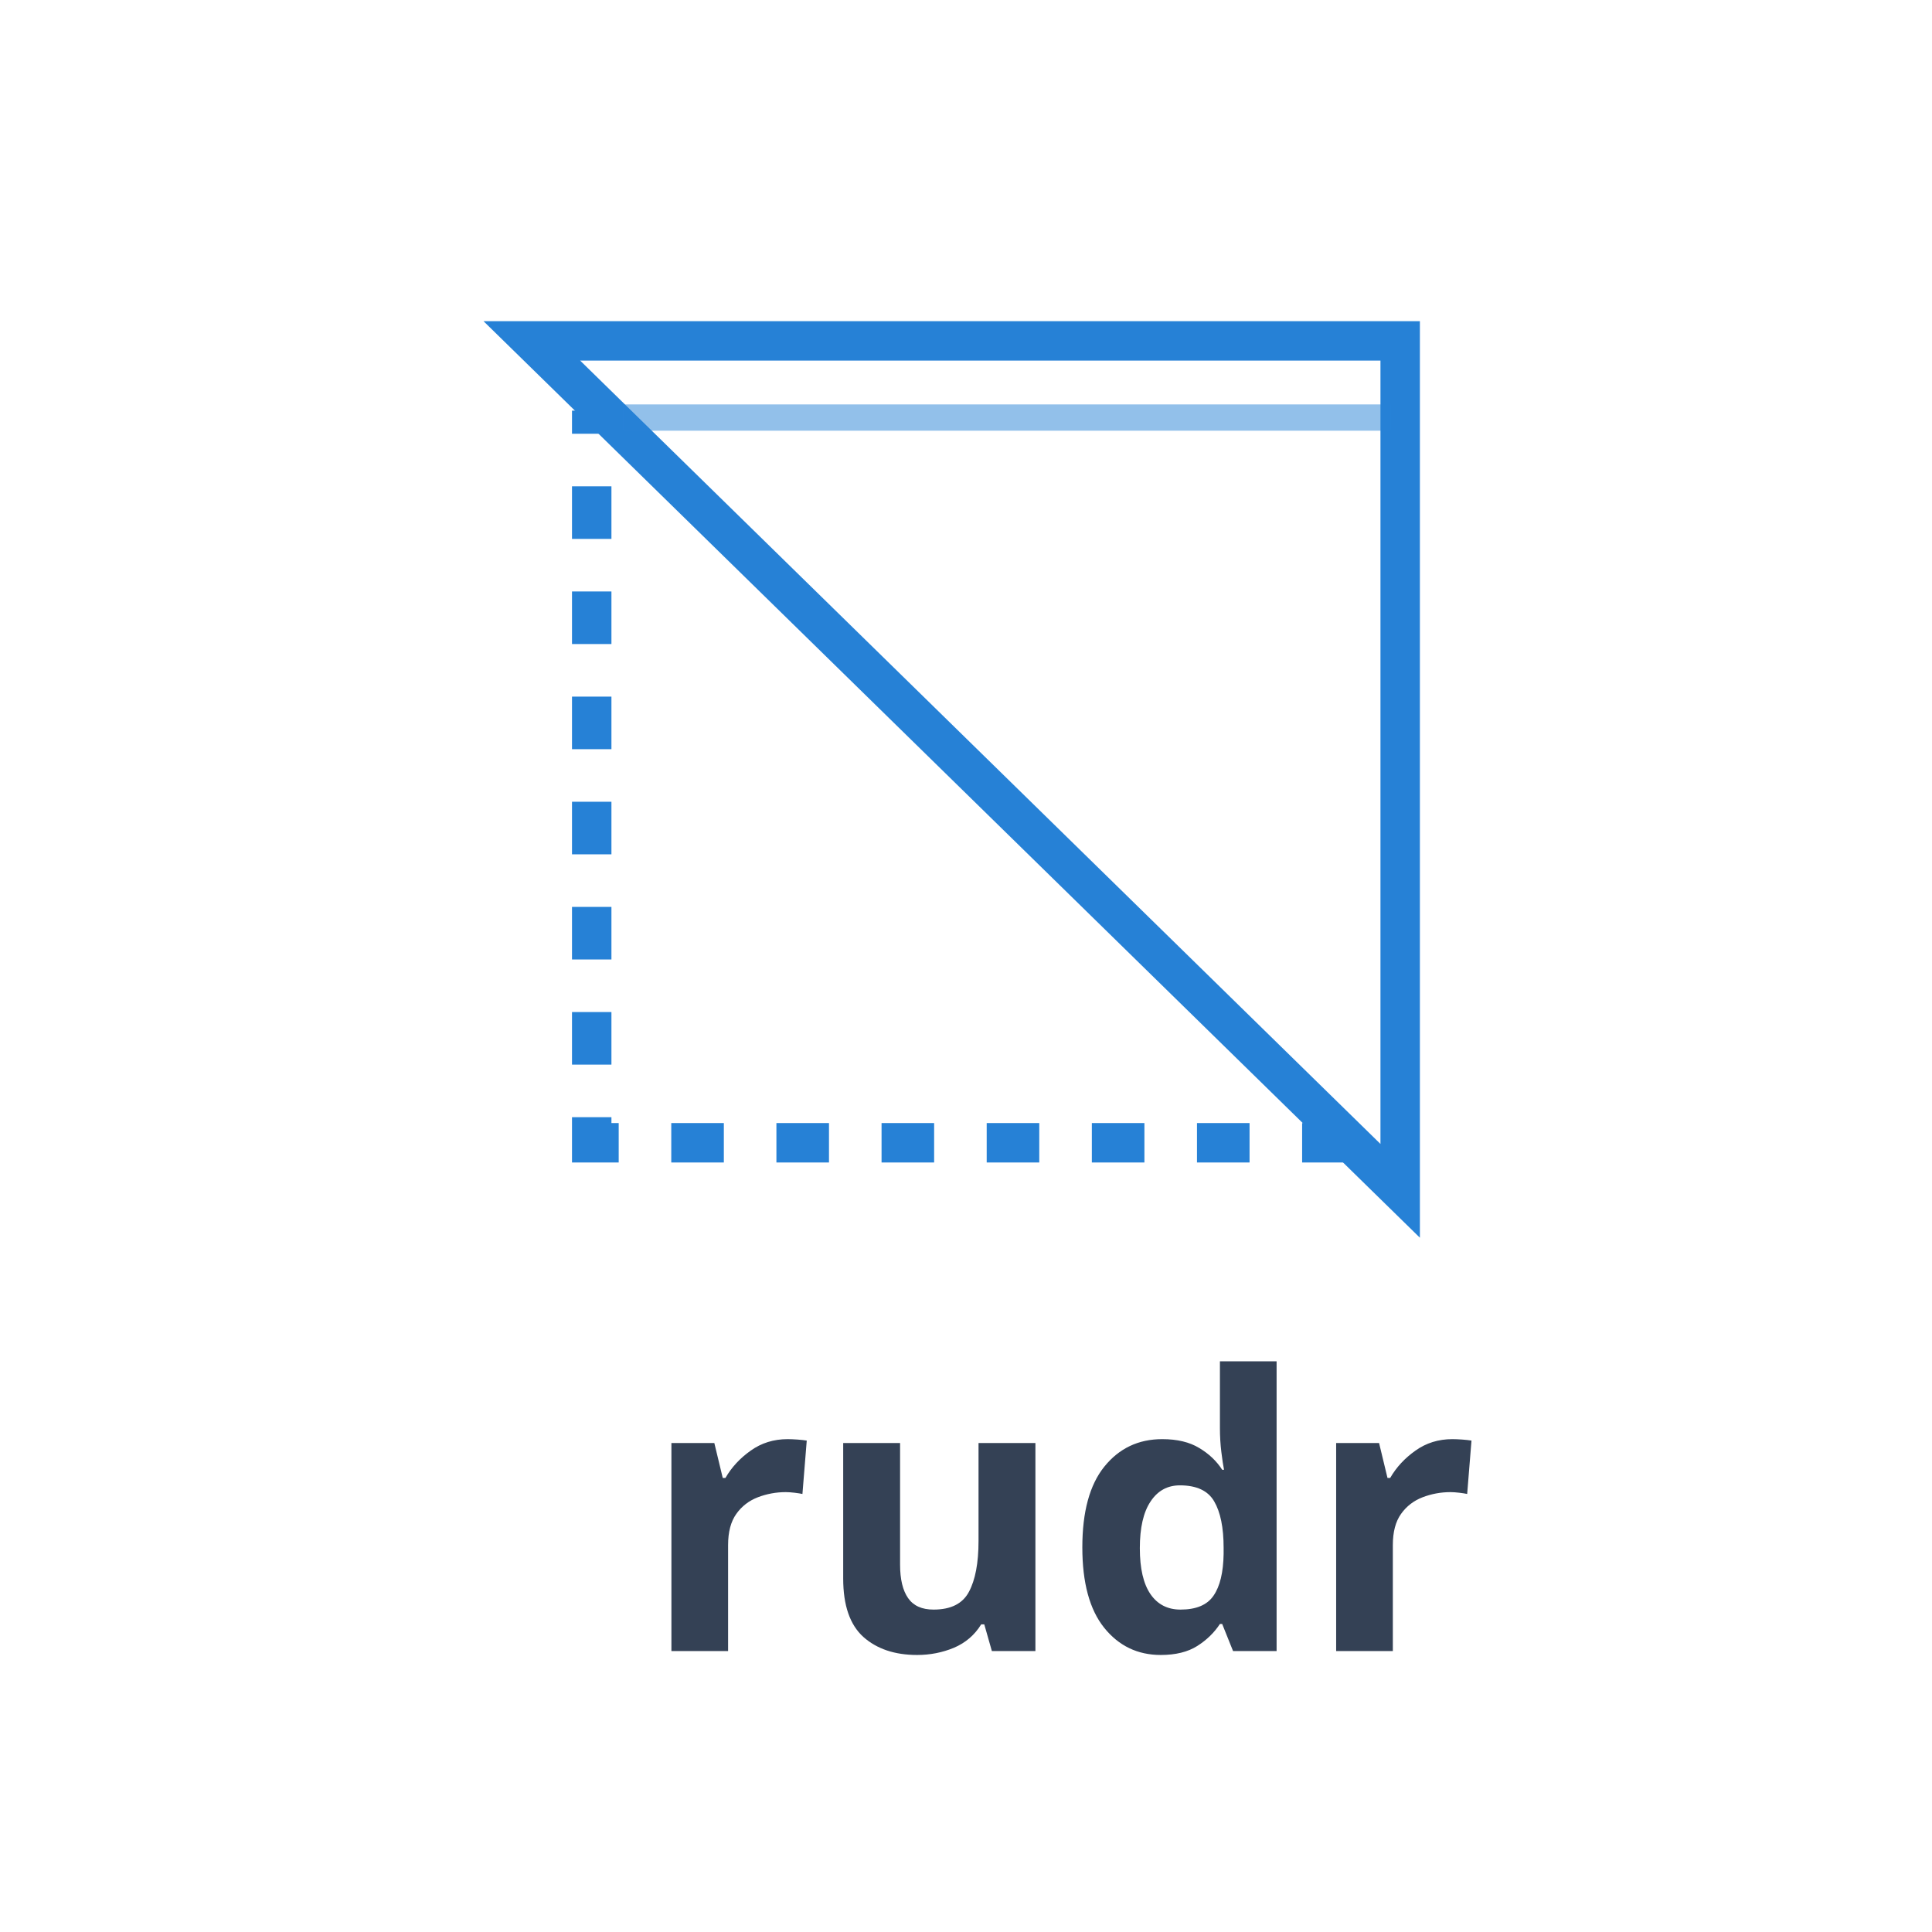
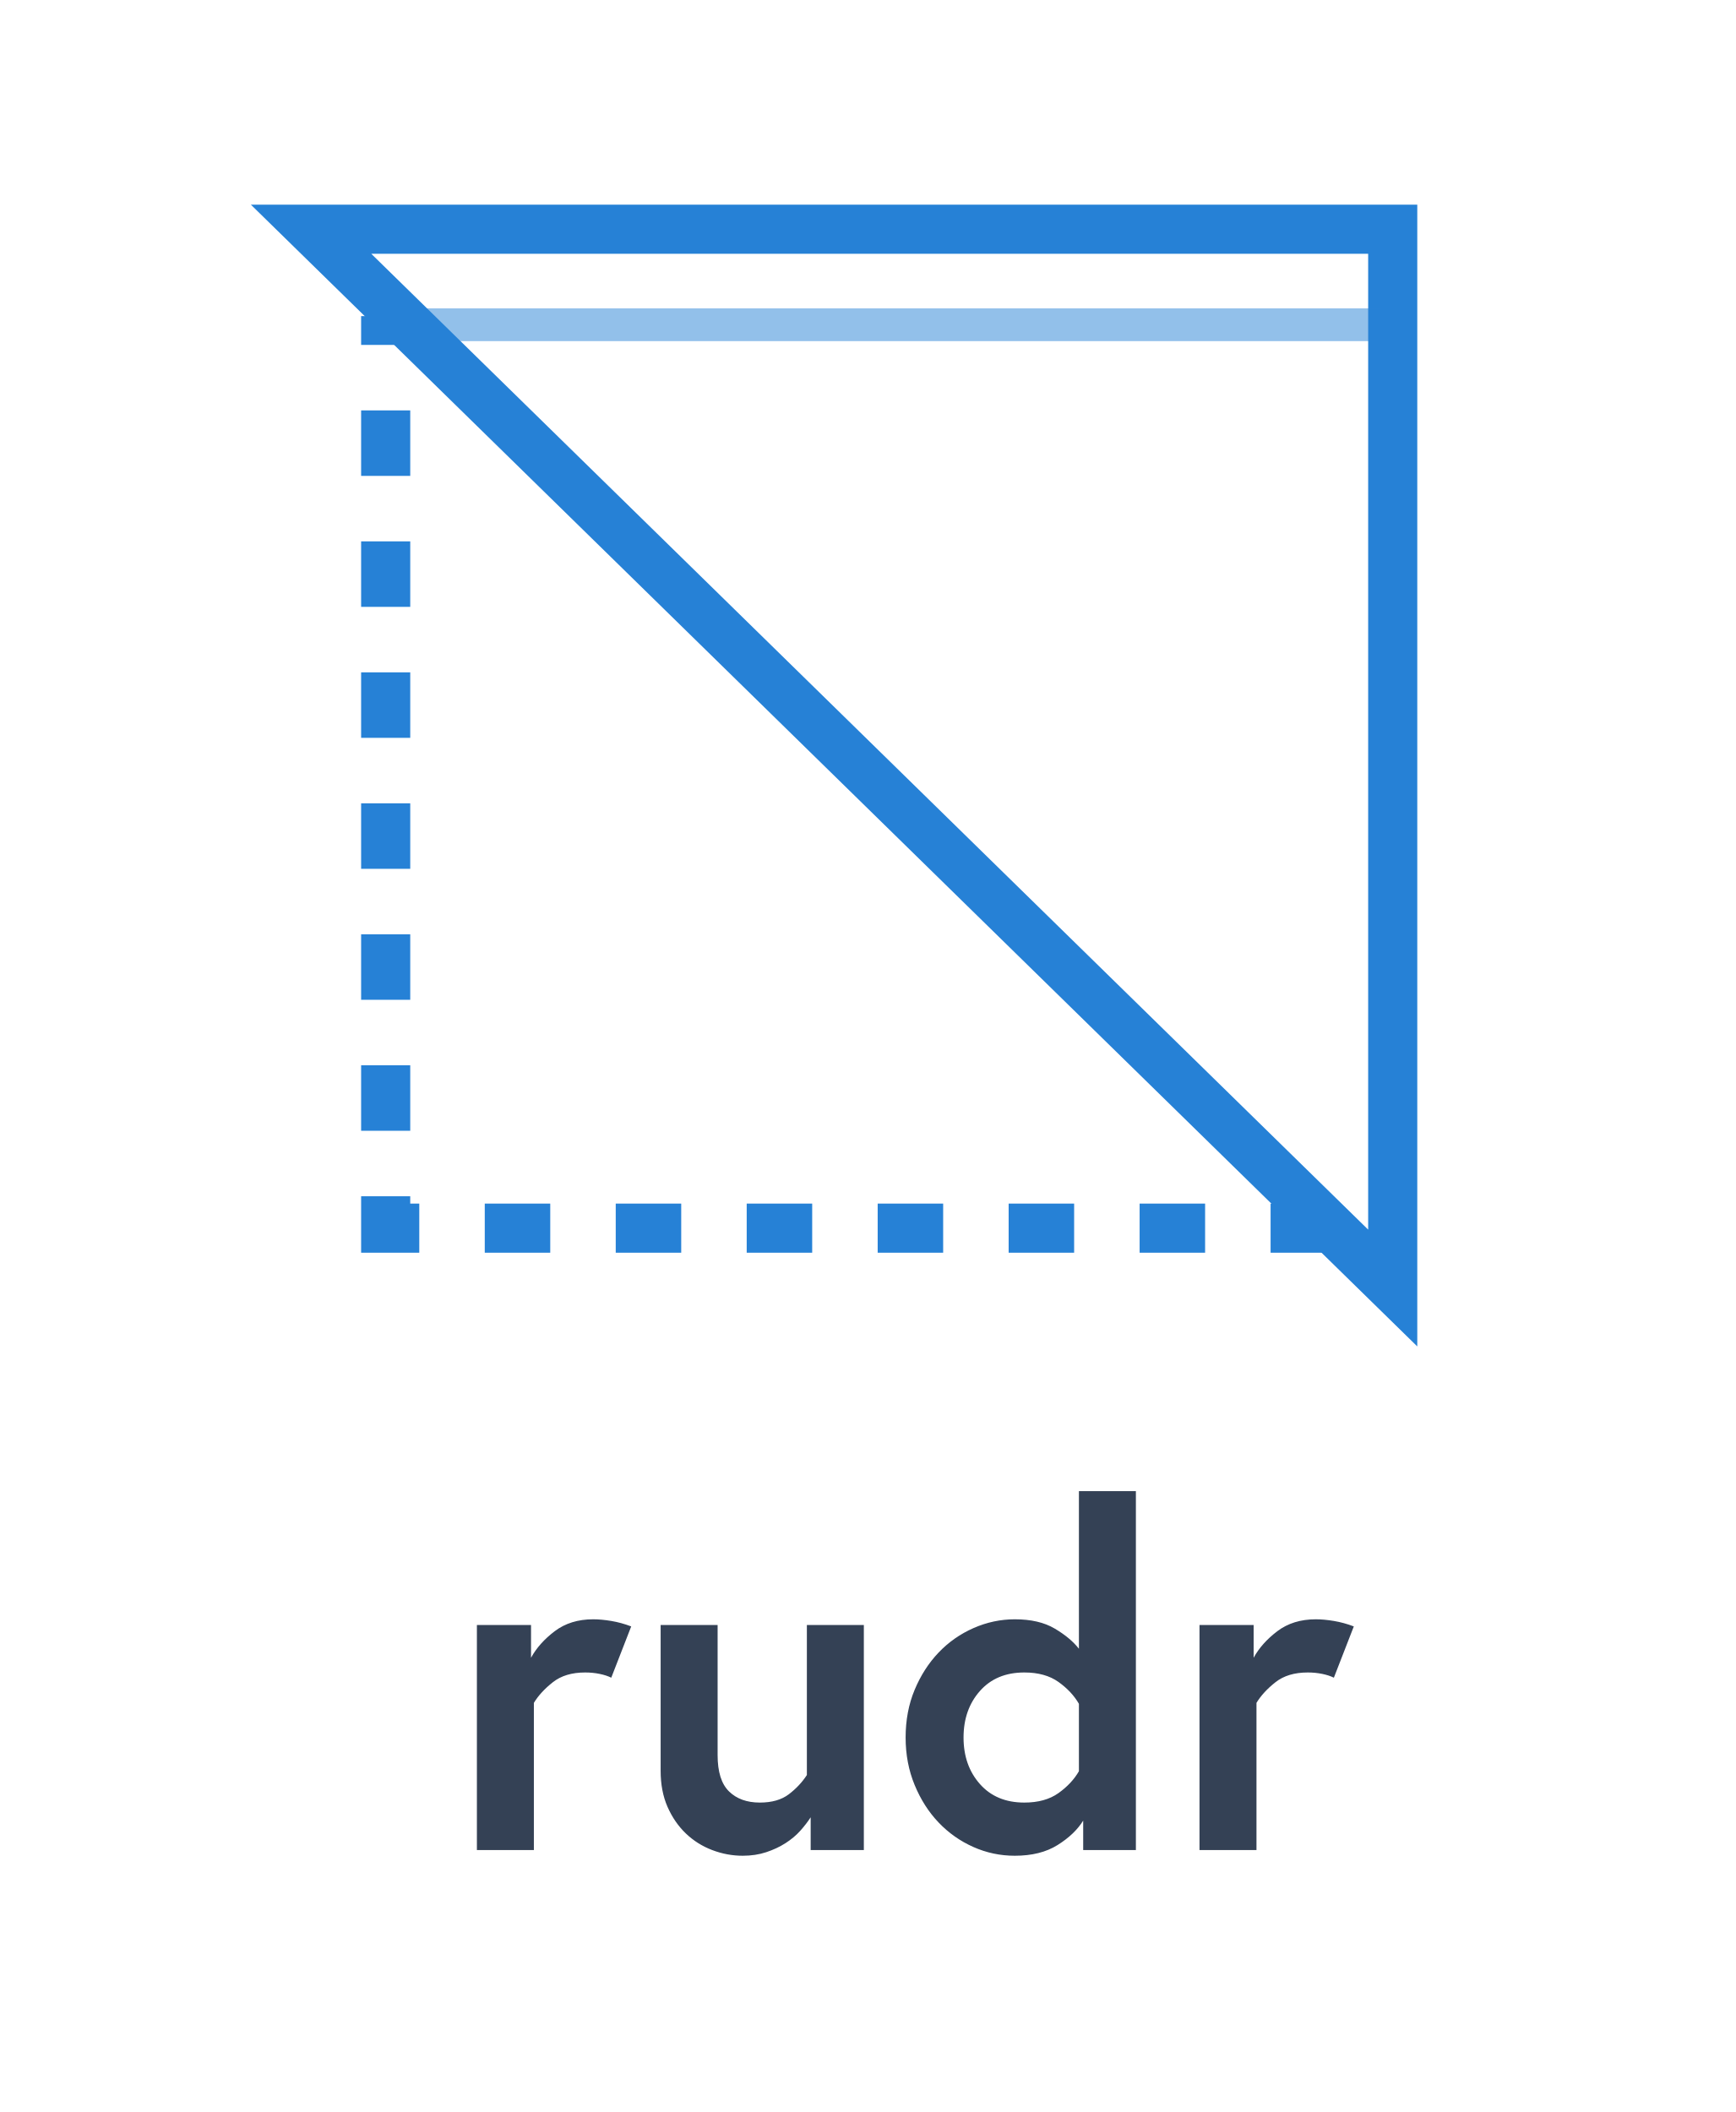
- <svg xmlns="http://www.w3.org/2000/svg" width="147px" height="147px" viewBox="0 0 147 147" version="1.1">
+ <svg xmlns="http://www.w3.org/2000/svg" width="106px" height="129px" viewBox="0 0 106 129" version="1.1">
  <defs />
-   <g id="Artboard-3" stroke="none" stroke-width="1" fill="none" fill-rule="evenodd">
-     <text id="rudr" font-family="Europa-Bold, Europa" font-size="29" font-weight="bold" fill="#344155">
-       <tspan x="48.819" y="125.625">rudr</tspan>
-     </text>
-     <polygon id="Path-9" stroke="#2681D6" stroke-width="3" fill-rule="nonzero" points="40.465 25.936 106.535 25.936 106.535 90.607" />
-     <path d="M103.075,86.95 L45.022,86.95 L45.022,31.243" id="Path-10" stroke="#2681D6" stroke-width="3" stroke-dasharray="4" fill-rule="nonzero" />
-     <path d="M47.401,31.771 L105.817,31.771" id="Path-11" stroke="#2681D6" stroke-width="2" opacity="0.5" fill-rule="nonzero" />
+   <g id="RUDR" stroke="none" stroke-width="1" fill="none" fill-rule="evenodd">
+     <path d="M36.235,98.906 C36.563,98.906 36.931,98.94 37.337,99.007 C37.743,99.075 38.149,99.186 38.555,99.341 L37.337,102.473 C37.143,102.376 36.907,102.299 36.626,102.241 C36.346,102.183 36.051,102.154 35.742,102.154 C34.93,102.154 34.272,102.352 33.77,102.749 C33.267,103.145 32.88,103.565 32.61,104.01 L32.61,113 L29.13,113 L29.13,99.254 L32.436,99.254 L32.436,101.255 C32.764,100.656 33.248,100.114 33.886,99.631 C34.524,99.148 35.307,98.906 36.235,98.906 Z M45.37,113.348 C44.732,113.348 44.108,113.232 43.499,113 C42.89,112.768 42.354,112.43 41.89,111.985 C41.426,111.54 41.054,110.999 40.773,110.361 C40.493,109.723 40.353,108.988 40.353,108.157 L40.353,99.254 L43.833,99.254 L43.833,107.2 C43.833,108.225 44.065,108.964 44.529,109.418 C44.993,109.873 45.621,110.1 46.414,110.1 C47.148,110.1 47.738,109.931 48.183,109.593 C48.627,109.254 48.995,108.863 49.285,108.418 L49.285,99.254 L52.765,99.254 L52.765,113 L49.517,113 L49.517,110.999 C49.343,111.27 49.13,111.545 48.879,111.826 C48.627,112.106 48.328,112.357 47.98,112.579 C47.632,112.802 47.24,112.986 46.805,113.13 C46.37,113.275 45.892,113.348 45.37,113.348 Z M65.902,104.068 C65.612,103.565 65.196,103.121 64.655,102.734 C64.113,102.347 63.417,102.154 62.567,102.154 C61.426,102.154 60.522,102.531 59.855,103.285 C59.188,104.039 58.855,104.986 58.855,106.127 C58.855,107.268 59.188,108.215 59.855,108.969 C60.522,109.723 61.426,110.1 62.567,110.1 C63.417,110.1 64.113,109.907 64.655,109.52 C65.196,109.133 65.612,108.689 65.902,108.186 L65.902,104.068 Z M69.382,113 L66.163,113 L66.163,111.202 C65.815,111.763 65.293,112.26 64.597,112.695 C63.901,113.13 63.031,113.348 61.987,113.348 C61.097,113.348 60.252,113.169 59.449,112.811 C58.647,112.454 57.941,111.956 57.332,111.318 C56.723,110.68 56.235,109.916 55.868,109.027 C55.5,108.138 55.317,107.171 55.317,106.127 C55.317,105.064 55.5,104.092 55.868,103.213 C56.235,102.333 56.723,101.574 57.332,100.936 C57.941,100.298 58.652,99.8 59.464,99.442 C60.276,99.085 61.117,98.906 61.987,98.906 C62.973,98.906 63.785,99.094 64.423,99.472 C65.061,99.849 65.554,100.259 65.902,100.704 L65.902,91.076 L69.382,91.076 L69.382,113 Z M80.373,98.906 C80.701,98.906 81.069,98.94 81.475,99.007 C81.881,99.075 82.287,99.186 82.693,99.341 L81.475,102.473 C81.281,102.376 81.045,102.299 80.764,102.241 C80.484,102.183 80.189,102.154 79.88,102.154 C79.068,102.154 78.41,102.352 77.908,102.749 C77.405,103.145 77.018,103.565 76.748,104.01 L76.748,113 L73.268,113 L73.268,99.254 L76.574,99.254 L76.574,101.255 C76.902,100.656 77.386,100.114 78.024,99.631 C78.662,99.148 79.445,98.906 80.373,98.906 Z" id="rudr" fill="#344155" />
+     <polygon id="Path-9" stroke="#2681D6" stroke-width="3" fill-rule="nonzero" points="19 14 85.07 14 85.07 78.672" />
+     <path d="M81.61,75.015 L23.558,75.015 L23.558,19.307" id="Path-10" stroke="#2681D6" stroke-width="3" stroke-dasharray="4" fill-rule="nonzero" />
+     <path d="M25.936,19.836 L84.352,19.836" id="Path-11" stroke="#2681D6" stroke-width="2" opacity="0.5" fill-rule="nonzero" />
  </g>
</svg>
